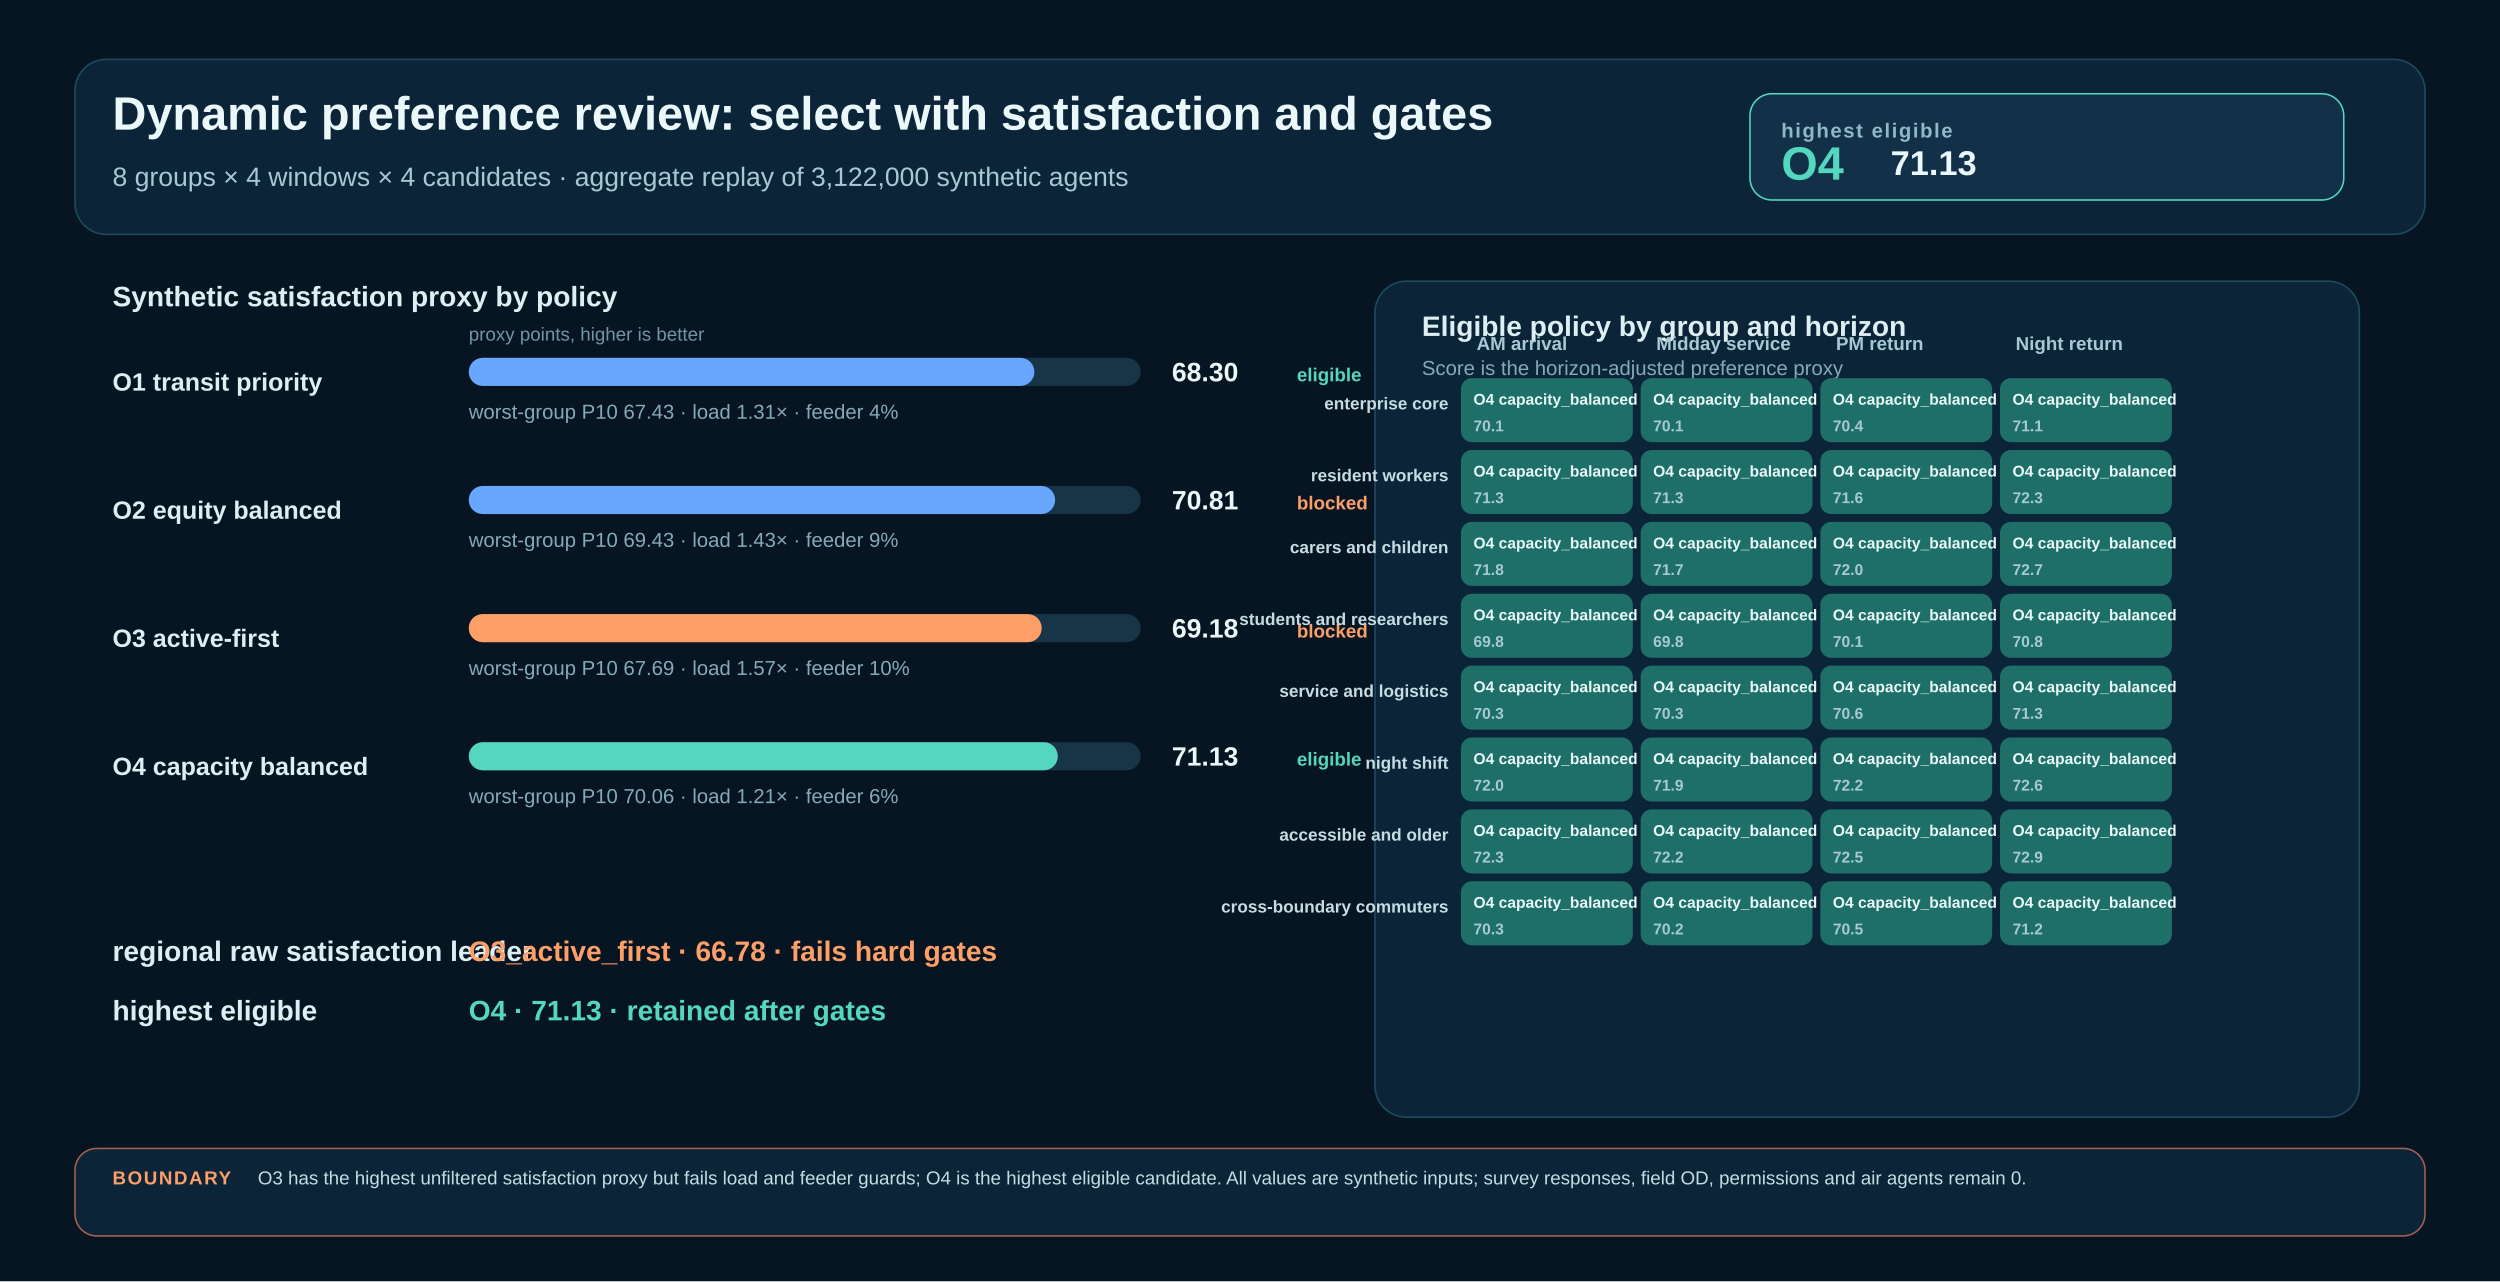
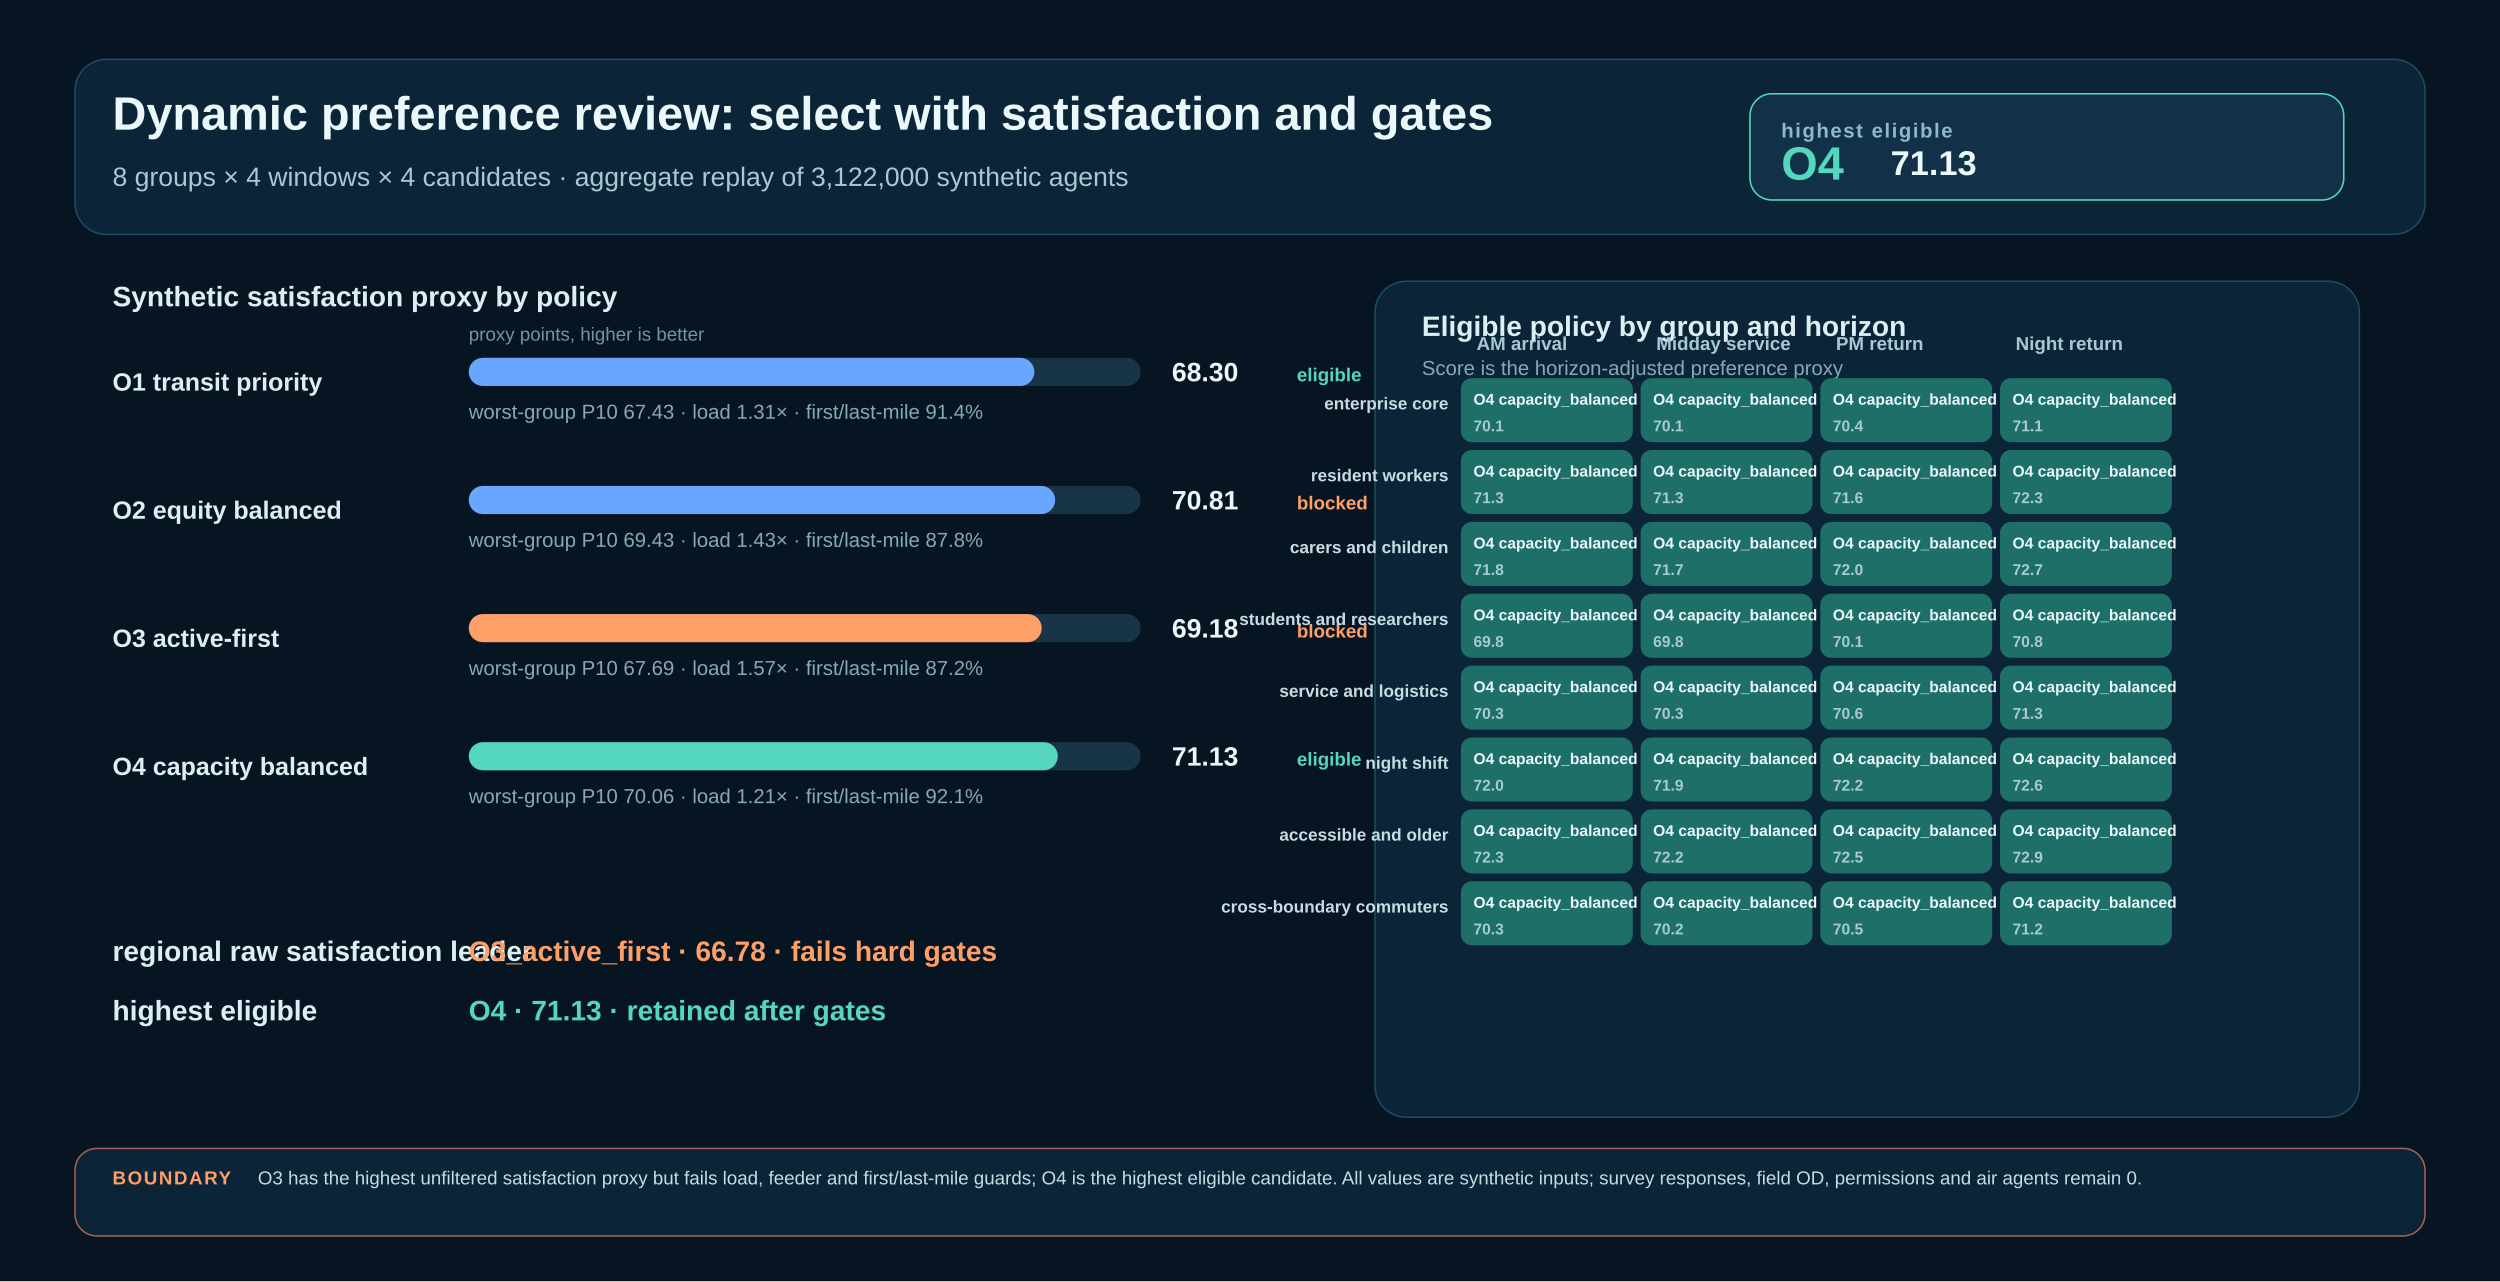
<svg xmlns="http://www.w3.org/2000/svg" width="1600" height="820" viewBox="0 0 1600 820" role="img" aria-label="Dynamic preference review: select with satisfaction and gates">
  <rect width="1600" height="820" fill="#061521" />
  <rect x="48" y="38" width="1504" height="112" rx="20" fill="#0B2438" stroke="#1C4C61" />
  <text x="72" y="83" class="title">Dynamic preference review: select with satisfaction and gates</text>
  <text x="72" y="119" class="subtitle">8 groups × 4 windows × 4 candidates · aggregate replay of 3,122,000 synthetic agents</text>
  <rect x="1120" y="60" width="380" height="68" rx="14" fill="#123047" stroke="#55D6BE" />
  <text x="1140" y="88" class="kicker">highest eligible</text>
  <text x="1140" y="115" class="hero">O4</text>
  <text x="1210" y="112" class="score-note">71.13</text>
  <text x="72" y="196" class="section">Synthetic satisfaction proxy by policy</text>
  <text x="300" y="218" class="axis">proxy points, higher is better</text>
  <text x="72" y="250" class="candidate">O1 transit priority</text>
  <rect x="300" y="229" width="430" height="18" rx="9" fill="#183548" />
  <rect x="300" y="229" width="362.0" height="18" rx="9" fill="#69A7FF" />
  <text x="750" y="244" class="score">68.30</text>
  <text x="830" y="244" class="status pass">eligible</text>
-   <text x="300" y="268" class="muted">worst-group P10 67.43 · load 1.31× · feeder 4%</text>
+   <text x="300" y="268" class="muted">worst-group P10 67.43 · load 1.31× · first/last-mile 91.4%</text>
  <text x="72" y="332" class="candidate">O2 equity balanced</text>
  <rect x="300" y="311" width="430" height="18" rx="9" fill="#183548" />
  <rect x="300" y="311" width="375.3" height="18" rx="9" fill="#69A7FF" />
  <text x="750" y="326" class="score">70.81</text>
  <text x="830" y="326" class="status blocked">blocked</text>
-   <text x="300" y="350" class="muted">worst-group P10 69.43 · load 1.43× · feeder 9%</text>
+   <text x="300" y="350" class="muted">worst-group P10 69.43 · load 1.43× · first/last-mile 87.8%</text>
  <text x="72" y="414" class="candidate">O3 active-first</text>
  <rect x="300" y="393" width="430" height="18" rx="9" fill="#183548" />
  <rect x="300" y="393" width="366.7" height="18" rx="9" fill="#FF9F68" />
  <text x="750" y="408" class="score">69.18</text>
  <text x="830" y="408" class="status blocked">blocked</text>
-   <text x="300" y="432" class="muted">worst-group P10 67.69 · load 1.57× · feeder 10%</text>
+   <text x="300" y="432" class="muted">worst-group P10 67.69 · load 1.57× · first/last-mile 87.2%</text>
  <text x="72" y="496" class="candidate">O4 capacity balanced</text>
  <rect x="300" y="475" width="430" height="18" rx="9" fill="#183548" />
  <rect x="300" y="475" width="377.0" height="18" rx="9" fill="#55D6BE" />
  <text x="750" y="490" class="score">71.13</text>
  <text x="830" y="490" class="status pass">eligible</text>
-   <text x="300" y="514" class="muted">worst-group P10 70.06 · load 1.21× · feeder 6%</text>
+   <text x="300" y="514" class="muted">worst-group P10 70.06 · load 1.21× · first/last-mile 92.1%</text>
  <rect x="880" y="180" width="630" height="535" rx="20" fill="#0B2438" stroke="#1C4C61" />
  <text x="910" y="215" class="section">Eligible policy by group and horizon</text>
  <text x="910" y="240" class="muted">Score is the horizon-adjusted preference proxy</text>
  <text x="945" y="224" class="gridhead">AM arrival</text>
  <text x="1060" y="224" class="gridhead">Midday service</text>
  <text x="1175" y="224" class="gridhead">PM return</text>
  <text x="1290" y="224" class="gridhead">Night return</text>
  <text x="927" y="262" text-anchor="end" class="gridlabel">enterprise core</text>
  <rect x="935" y="242" width="110" height="41" rx="7" fill="#1D6F68" />
  <text x="943" y="259" class="gridpolicy">O4 capacity_balanced</text>
  <text x="943" y="276" class="gridscore">70.1</text>
  <rect x="1050" y="242" width="110" height="41" rx="7" fill="#1D6F68" />
  <text x="1058" y="259" class="gridpolicy">O4 capacity_balanced</text>
  <text x="1058" y="276" class="gridscore">70.1</text>
  <rect x="1165" y="242" width="110" height="41" rx="7" fill="#1D6F68" />
  <text x="1173" y="259" class="gridpolicy">O4 capacity_balanced</text>
  <text x="1173" y="276" class="gridscore">70.4</text>
  <rect x="1280" y="242" width="110" height="41" rx="7" fill="#1D6F68" />
  <text x="1288" y="259" class="gridpolicy">O4 capacity_balanced</text>
  <text x="1288" y="276" class="gridscore">71.1</text>
  <text x="927" y="308" text-anchor="end" class="gridlabel">resident workers</text>
  <rect x="935" y="288" width="110" height="41" rx="7" fill="#1D6F68" />
  <text x="943" y="305" class="gridpolicy">O4 capacity_balanced</text>
  <text x="943" y="322" class="gridscore">71.3</text>
  <rect x="1050" y="288" width="110" height="41" rx="7" fill="#1D6F68" />
  <text x="1058" y="305" class="gridpolicy">O4 capacity_balanced</text>
  <text x="1058" y="322" class="gridscore">71.3</text>
  <rect x="1165" y="288" width="110" height="41" rx="7" fill="#1D6F68" />
  <text x="1173" y="305" class="gridpolicy">O4 capacity_balanced</text>
  <text x="1173" y="322" class="gridscore">71.6</text>
  <rect x="1280" y="288" width="110" height="41" rx="7" fill="#1D6F68" />
  <text x="1288" y="305" class="gridpolicy">O4 capacity_balanced</text>
  <text x="1288" y="322" class="gridscore">72.3</text>
  <text x="927" y="354" text-anchor="end" class="gridlabel">carers and children</text>
  <rect x="935" y="334" width="110" height="41" rx="7" fill="#1D6F68" />
  <text x="943" y="351" class="gridpolicy">O4 capacity_balanced</text>
  <text x="943" y="368" class="gridscore">71.8</text>
  <rect x="1050" y="334" width="110" height="41" rx="7" fill="#1D6F68" />
  <text x="1058" y="351" class="gridpolicy">O4 capacity_balanced</text>
  <text x="1058" y="368" class="gridscore">71.7</text>
  <rect x="1165" y="334" width="110" height="41" rx="7" fill="#1D6F68" />
  <text x="1173" y="351" class="gridpolicy">O4 capacity_balanced</text>
  <text x="1173" y="368" class="gridscore">72.0</text>
  <rect x="1280" y="334" width="110" height="41" rx="7" fill="#1D6F68" />
  <text x="1288" y="351" class="gridpolicy">O4 capacity_balanced</text>
  <text x="1288" y="368" class="gridscore">72.7</text>
  <text x="927" y="400" text-anchor="end" class="gridlabel">students and researchers</text>
  <rect x="935" y="380" width="110" height="41" rx="7" fill="#1D6F68" />
  <text x="943" y="397" class="gridpolicy">O4 capacity_balanced</text>
  <text x="943" y="414" class="gridscore">69.8</text>
  <rect x="1050" y="380" width="110" height="41" rx="7" fill="#1D6F68" />
  <text x="1058" y="397" class="gridpolicy">O4 capacity_balanced</text>
  <text x="1058" y="414" class="gridscore">69.8</text>
  <rect x="1165" y="380" width="110" height="41" rx="7" fill="#1D6F68" />
  <text x="1173" y="397" class="gridpolicy">O4 capacity_balanced</text>
  <text x="1173" y="414" class="gridscore">70.1</text>
  <rect x="1280" y="380" width="110" height="41" rx="7" fill="#1D6F68" />
  <text x="1288" y="397" class="gridpolicy">O4 capacity_balanced</text>
  <text x="1288" y="414" class="gridscore">70.8</text>
  <text x="927" y="446" text-anchor="end" class="gridlabel">service and logistics</text>
  <rect x="935" y="426" width="110" height="41" rx="7" fill="#1D6F68" />
  <text x="943" y="443" class="gridpolicy">O4 capacity_balanced</text>
  <text x="943" y="460" class="gridscore">70.3</text>
  <rect x="1050" y="426" width="110" height="41" rx="7" fill="#1D6F68" />
  <text x="1058" y="443" class="gridpolicy">O4 capacity_balanced</text>
  <text x="1058" y="460" class="gridscore">70.3</text>
  <rect x="1165" y="426" width="110" height="41" rx="7" fill="#1D6F68" />
  <text x="1173" y="443" class="gridpolicy">O4 capacity_balanced</text>
  <text x="1173" y="460" class="gridscore">70.6</text>
  <rect x="1280" y="426" width="110" height="41" rx="7" fill="#1D6F68" />
  <text x="1288" y="443" class="gridpolicy">O4 capacity_balanced</text>
  <text x="1288" y="460" class="gridscore">71.3</text>
  <text x="927" y="492" text-anchor="end" class="gridlabel">night shift</text>
  <rect x="935" y="472" width="110" height="41" rx="7" fill="#1D6F68" />
  <text x="943" y="489" class="gridpolicy">O4 capacity_balanced</text>
  <text x="943" y="506" class="gridscore">72.0</text>
  <rect x="1050" y="472" width="110" height="41" rx="7" fill="#1D6F68" />
  <text x="1058" y="489" class="gridpolicy">O4 capacity_balanced</text>
  <text x="1058" y="506" class="gridscore">71.9</text>
  <rect x="1165" y="472" width="110" height="41" rx="7" fill="#1D6F68" />
  <text x="1173" y="489" class="gridpolicy">O4 capacity_balanced</text>
  <text x="1173" y="506" class="gridscore">72.2</text>
  <rect x="1280" y="472" width="110" height="41" rx="7" fill="#1D6F68" />
  <text x="1288" y="489" class="gridpolicy">O4 capacity_balanced</text>
  <text x="1288" y="506" class="gridscore">72.6</text>
  <text x="927" y="538" text-anchor="end" class="gridlabel">accessible and older</text>
  <rect x="935" y="518" width="110" height="41" rx="7" fill="#1D6F68" />
  <text x="943" y="535" class="gridpolicy">O4 capacity_balanced</text>
  <text x="943" y="552" class="gridscore">72.3</text>
  <rect x="1050" y="518" width="110" height="41" rx="7" fill="#1D6F68" />
  <text x="1058" y="535" class="gridpolicy">O4 capacity_balanced</text>
  <text x="1058" y="552" class="gridscore">72.2</text>
  <rect x="1165" y="518" width="110" height="41" rx="7" fill="#1D6F68" />
  <text x="1173" y="535" class="gridpolicy">O4 capacity_balanced</text>
  <text x="1173" y="552" class="gridscore">72.5</text>
  <rect x="1280" y="518" width="110" height="41" rx="7" fill="#1D6F68" />
  <text x="1288" y="535" class="gridpolicy">O4 capacity_balanced</text>
  <text x="1288" y="552" class="gridscore">72.9</text>
  <text x="927" y="584" text-anchor="end" class="gridlabel">cross-boundary commuters</text>
  <rect x="935" y="564" width="110" height="41" rx="7" fill="#1D6F68" />
  <text x="943" y="581" class="gridpolicy">O4 capacity_balanced</text>
  <text x="943" y="598" class="gridscore">70.3</text>
  <rect x="1050" y="564" width="110" height="41" rx="7" fill="#1D6F68" />
  <text x="1058" y="581" class="gridpolicy">O4 capacity_balanced</text>
  <text x="1058" y="598" class="gridscore">70.2</text>
  <rect x="1165" y="564" width="110" height="41" rx="7" fill="#1D6F68" />
  <text x="1173" y="581" class="gridpolicy">O4 capacity_balanced</text>
  <text x="1173" y="598" class="gridscore">70.5</text>
  <rect x="1280" y="564" width="110" height="41" rx="7" fill="#1D6F68" />
  <text x="1288" y="581" class="gridpolicy">O4 capacity_balanced</text>
  <text x="1288" y="598" class="gridscore">71.2</text>
  <text x="72" y="615" class="section">regional raw satisfaction leader</text>
  <text x="300" y="615" class="callout">O3_active_first · 66.78 · fails hard gates</text>
  <text x="72" y="653" class="section">highest eligible</text>
  <text x="300" y="653" class="callout green">O4 · 71.13 · retained after gates</text>
  <rect x="48" y="735" width="1504" height="56" rx="14" fill="#0B2438" stroke="#A65F55" />
  <text x="72" y="758" class="boundary">BOUNDARY</text>
-   <text x="165" y="758" class="footer">O3 has the highest unfiltered satisfaction proxy but fails load and feeder guards; O4 is the highest eligible candidate. All values are synthetic inputs; survey responses, field OD, permissions and air agents remain 0.</text>
+   <text x="165" y="758" class="footer">O3 has the highest unfiltered satisfaction proxy but fails load, feeder and first/last-mile guards; O4 is the highest eligible candidate. All values are synthetic inputs; survey responses, field OD, permissions and air agents remain 0.</text>
  <style>.title{font:800 30px Arial,sans-serif;fill:#EAF8FA}.subtitle{font:500 17px Arial,sans-serif;fill:#A7C9D3}.kicker{font:700 13px Arial,sans-serif;fill:#8EBAC7;letter-spacing:1px}.hero{font:800 30px Arial,sans-serif;fill:#55D6BE}.score-note{font:800 22px Arial,sans-serif;fill:#EAF8FA}.section{font:800 18px Arial,sans-serif;fill:#DDEFF2}.candidate{font:700 16px Arial,sans-serif;fill:#DDEFF2}.score{font:800 17px Arial,sans-serif;fill:#EAF8FA}.status{font:800 12px Arial,sans-serif}.pass{fill:#55D6BE}.blocked{fill:#FF9F68}.muted{font:500 13px Arial,sans-serif;fill:#86A9B8}.axis{font:500 12px Arial,sans-serif;fill:#7394A5}.gridhead{font:700 12px Arial,sans-serif;fill:#A7C9D3}.gridlabel{font:600 11px Arial,sans-serif;fill:#C5DDE2}.gridpolicy{font:700 10px Arial,sans-serif;fill:#EAF8FA}.gridscore{font:600 10px Arial,sans-serif;fill:#A7C9D3}.callout{font:800 18px Arial,sans-serif;fill:#FF9F68}.green{fill:#55D6BE}.boundary{font:800 12px Arial,sans-serif;fill:#FF9F68;letter-spacing:1px}.footer{font:500 12px Arial,sans-serif;fill:#C5DDE2}</style>
</svg>
